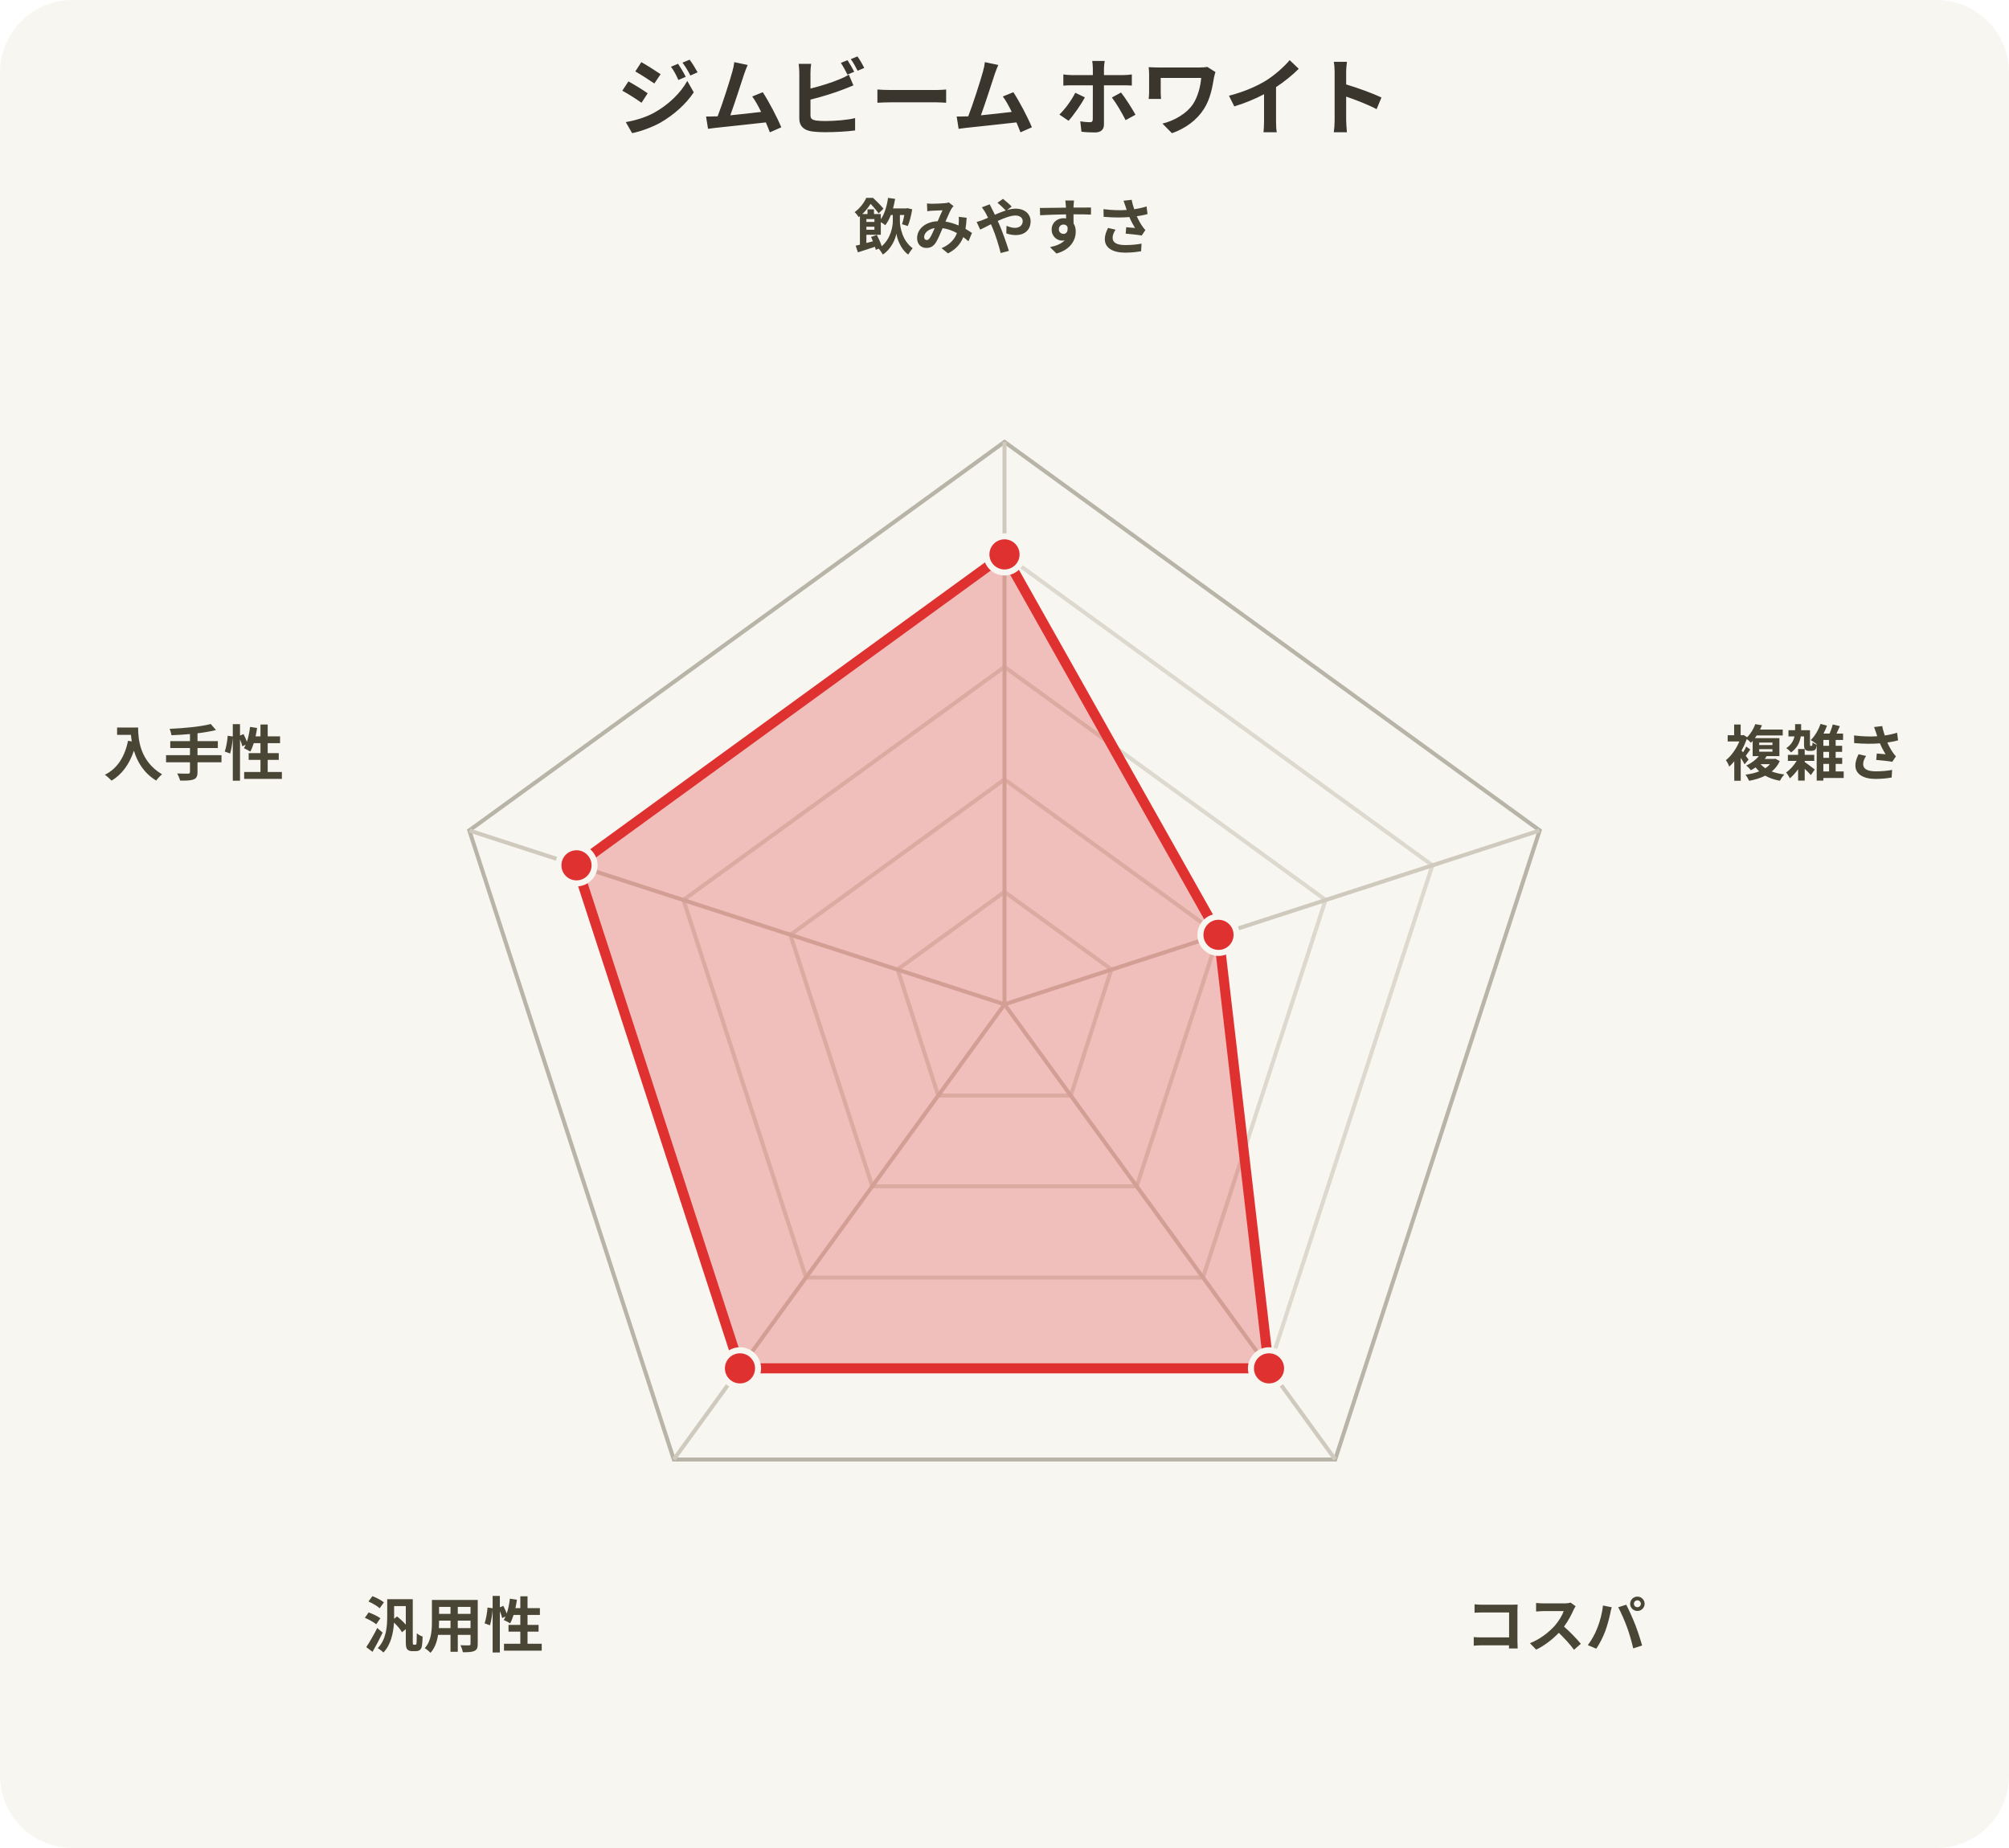
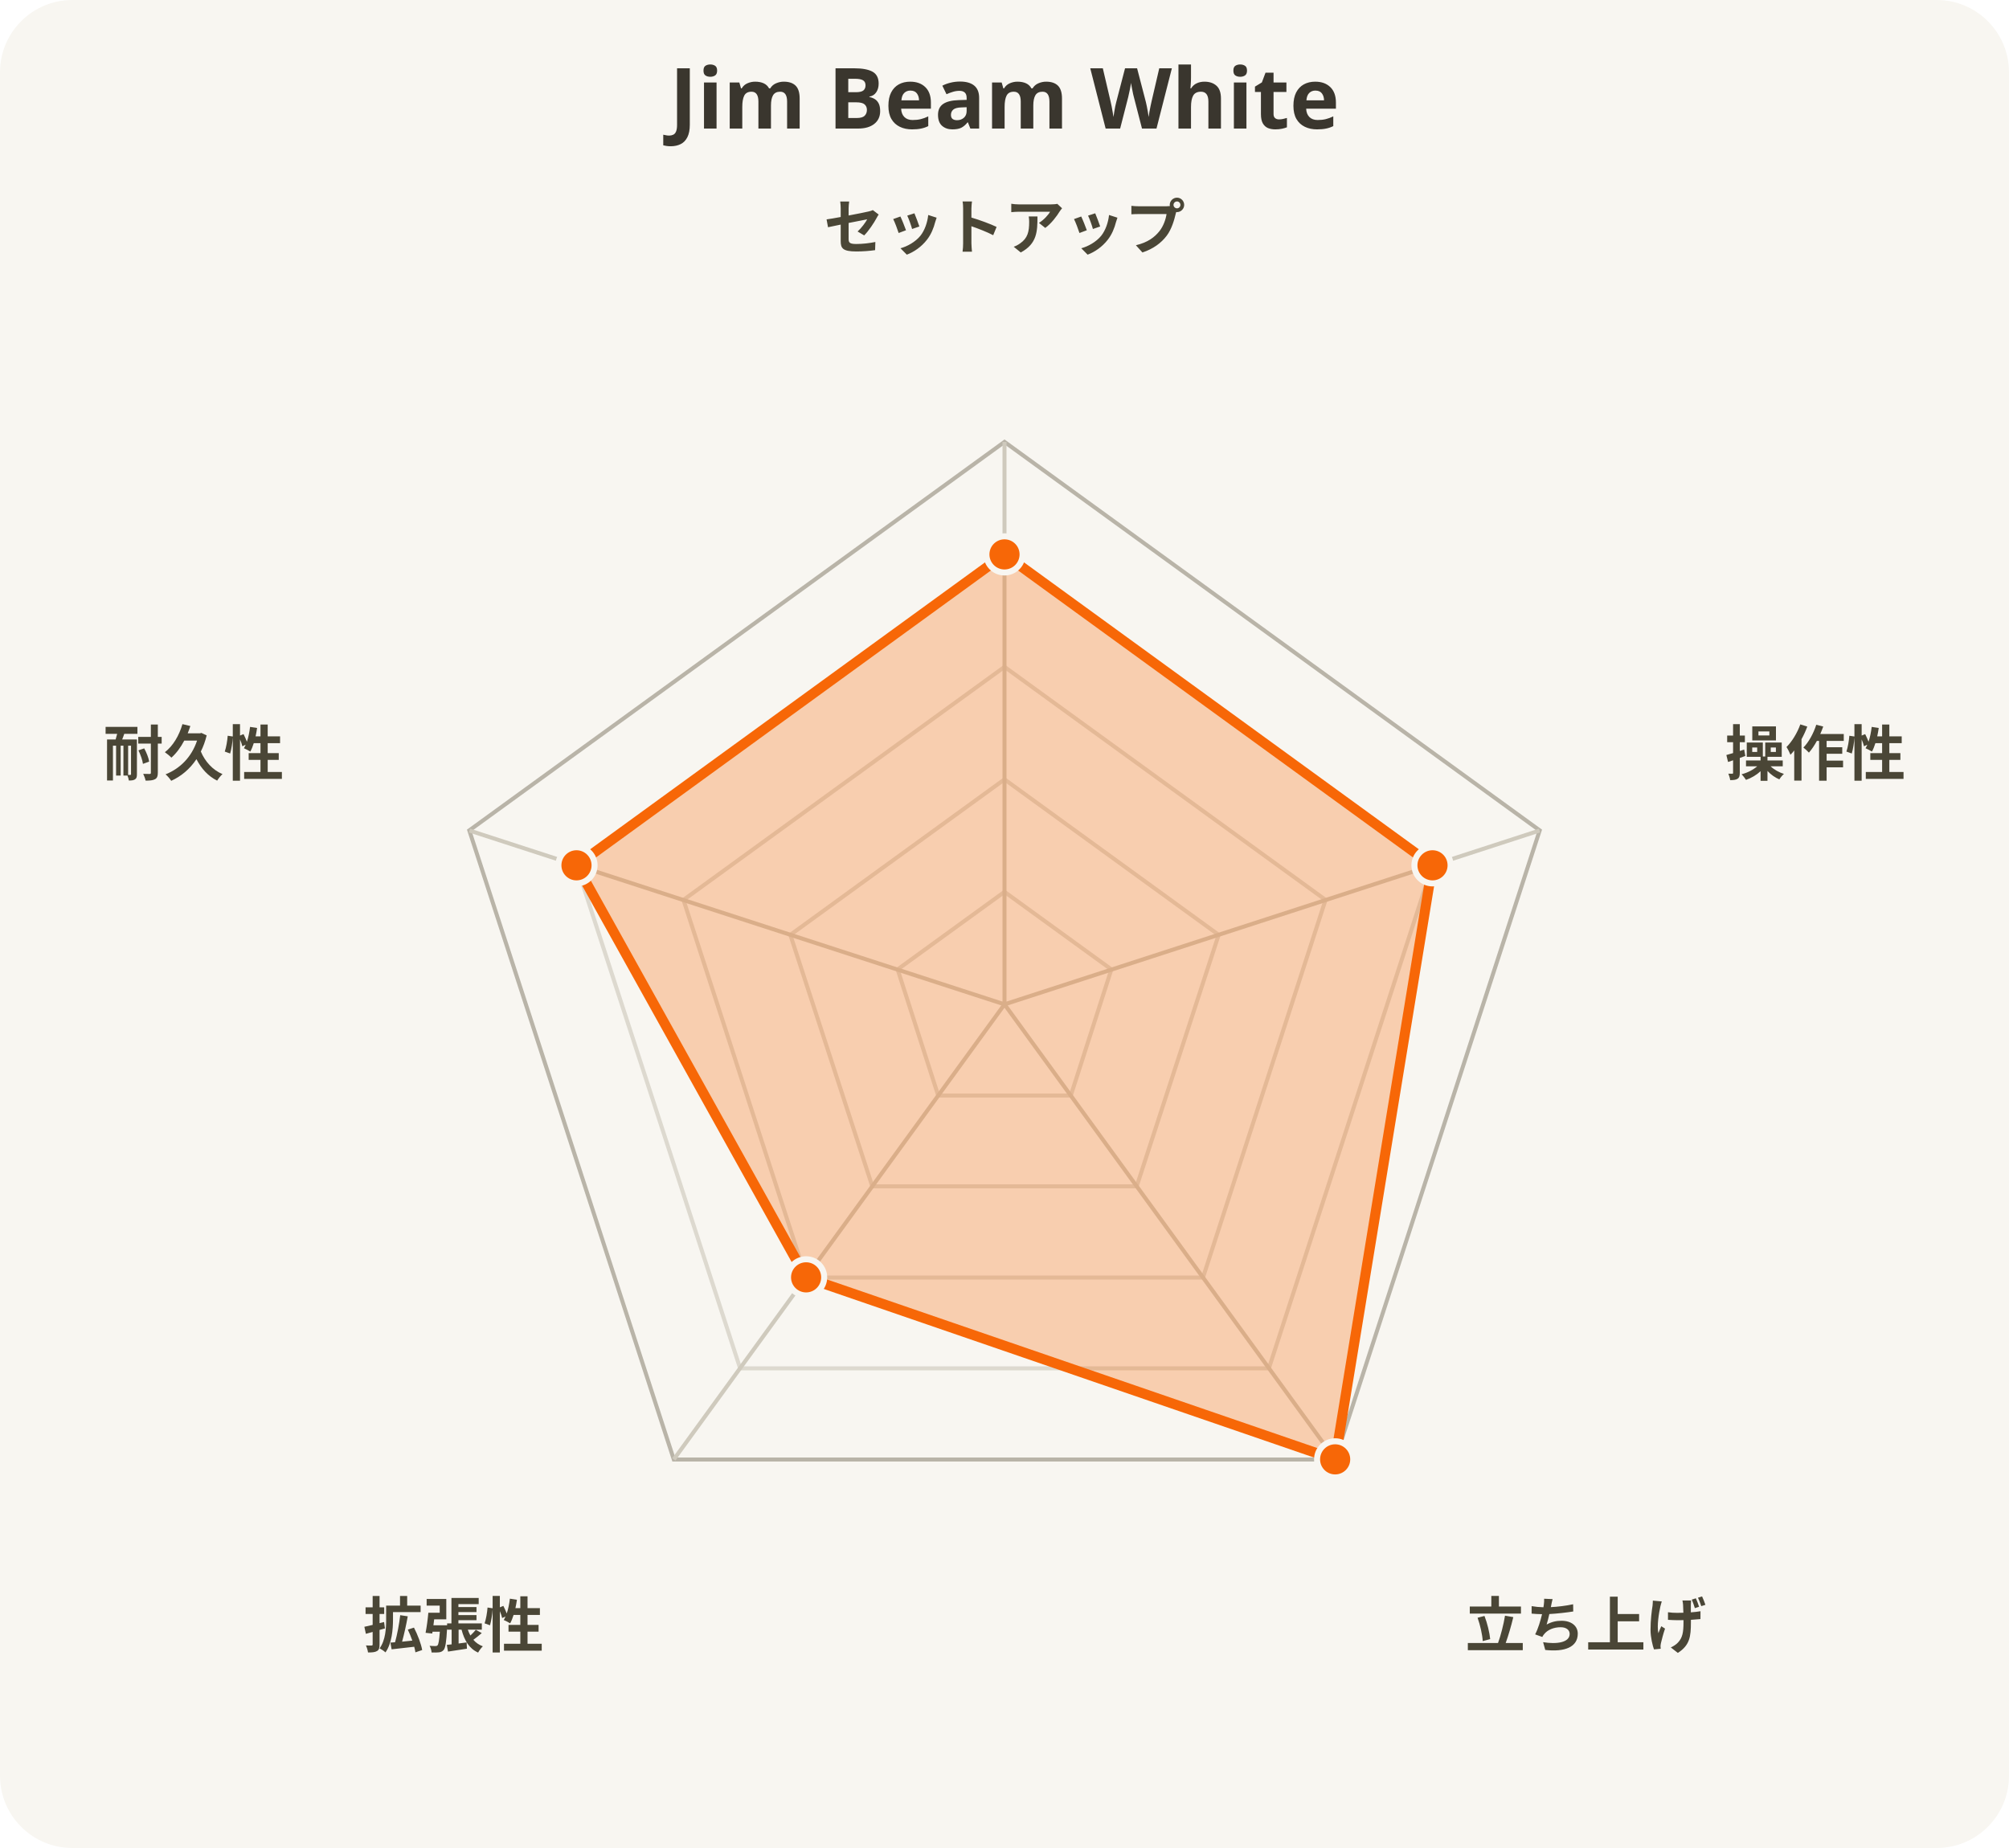
<svg xmlns="http://www.w3.org/2000/svg" viewBox="0 0 500 460" font-family="'Hiragino Sans','Noto Sans JP',sans-serif">
  <rect x="0" y="0" width="500" height="460" rx="18" fill="#F8F6F1" />
-   <text x="250" y="32" text-anchor="middle" font-size="21" font-weight="700" fill="#3A362E">ジムビーム ホワイト</text>
+   <text x="250" y="32" text-anchor="middle" font-size="21" font-weight="700" fill="#3A362E">Jim Beam White</text>
  <polygon points="250.0,222.0 276.6,241.3 266.5,272.7 233.5,272.7 223.4,241.3 " fill="none" stroke="#DDD9CF" stroke-width="1" />
  <polygon points="250.0,194.0 303.3,232.7 282.9,295.3 217.1,295.3 196.7,232.7 " fill="none" stroke="#DDD9CF" stroke-width="1" />
  <polygon points="250.0,166.0 329.9,224.0 299.4,318.0 200.6,318.0 170.1,224.0 " fill="none" stroke="#DDD9CF" stroke-width="1" />
  <polygon points="250.0,138.0 356.5,215.4 315.8,340.6 184.2,340.6 143.5,215.4 " fill="none" stroke="#DDD9CF" stroke-width="1" />
  <polygon points="250.0,110.0 383.2,206.7 332.3,363.3 167.7,363.3 116.8,206.7 " fill="none" stroke="#B9B4A8" stroke-width="1" />
  <line x1="250" y1="250" x2="250" y2="110" stroke="#CFCABD" stroke-width="1" />
  <line x1="250" y1="250" x2="383.154" y2="206.74" stroke="#CFCABD" stroke-width="1" />
  <line x1="250" y1="250" x2="332.292" y2="363.26" stroke="#CFCABD" stroke-width="1" />
  <line x1="250" y1="250" x2="167.708" y2="363.26" stroke="#CFCABD" stroke-width="1" />
  <line x1="250" y1="250" x2="116.846" y2="206.74" stroke="#CFCABD" stroke-width="1" />
-   <text x="250" y="62" text-anchor="middle" font-size="15" font-weight="600" fill="#4A4636">飲みやすさ</text>
-   <text x="429.296" y="192.998" text-anchor="start" font-size="15" font-weight="600" fill="#4A4636">複雑さ</text>
-   <text x="364.628" y="410.002" text-anchor="start" font-size="15" font-weight="600" fill="#4A4636">コスパ</text>
-   <text x="135.372" y="410.002" text-anchor="end" font-size="15" font-weight="600" fill="#4A4636">汎用性</text>
-   <text x="70.704" y="192.998" text-anchor="end" font-size="15" font-weight="600" fill="#4A4636">入手性</text>
-   <polygon points="250.0,138.0 303.3,232.7 315.8,340.6 184.2,340.6 143.5,215.4 " fill="#E03131" fill-opacity="0.28" stroke="#E03131" stroke-width="2.5" stroke-linejoin="round" />
-   <circle cx="250" cy="138" r="4.5" fill="#E03131" stroke="#F8F6F1" stroke-width="1.5" />
-   <circle cx="303.262" cy="232.696" r="4.5" fill="#E03131" stroke="#F8F6F1" stroke-width="1.5" />
-   <circle cx="315.834" cy="340.608" r="4.5" fill="#E03131" stroke="#F8F6F1" stroke-width="1.5" />
-   <circle cx="184.166" cy="340.608" r="4.5" fill="#E03131" stroke="#F8F6F1" stroke-width="1.5" />
-   <circle cx="143.477" cy="215.392" r="4.5" fill="#E03131" stroke="#F8F6F1" stroke-width="1.5" />
+   <text x="250" y="62" text-anchor="middle" font-size="15" font-weight="600" fill="#4A4636">セットアップ</text>
+   <text x="429.296" y="192.998" text-anchor="start" font-size="15" font-weight="600" fill="#4A4636">操作性</text>
+   <text x="364.628" y="410.002" text-anchor="start" font-size="15" font-weight="600" fill="#4A4636">立ち上げ</text>
+   <text x="135.372" y="410.002" text-anchor="end" font-size="15" font-weight="600" fill="#4A4636">拡張性</text>
+   <text x="70.704" y="192.998" text-anchor="end" font-size="15" font-weight="600" fill="#4A4636">耐久性</text>
+   <polygon points="250.0,138.0 356.5,215.4 332.3,363.3 200.6,318.0 143.5,215.4" fill="#F76707" fill-opacity="0.28" stroke="#F76707" stroke-width="2.5" stroke-linejoin="round" />
+   <circle cx="250" cy="138" r="4.5" fill="#F76707" stroke="#F8F6F1" stroke-width="1.5" />
+   <circle cx="356.523" cy="215.392" r="4.5" fill="#F76707" stroke="#F8F6F1" stroke-width="1.5" />
+   <circle cx="332.292" cy="363.26" r="4.5" fill="#F76707" stroke="#F8F6F1" stroke-width="1.5" />
+   <circle cx="200.625" cy="317.956" r="4.5" fill="#F76707" stroke="#F8F6F1" stroke-width="1.5" />
+   <circle cx="143.477" cy="215.392" r="4.5" fill="#F76707" stroke="#F8F6F1" stroke-width="1.5" />
</svg>
